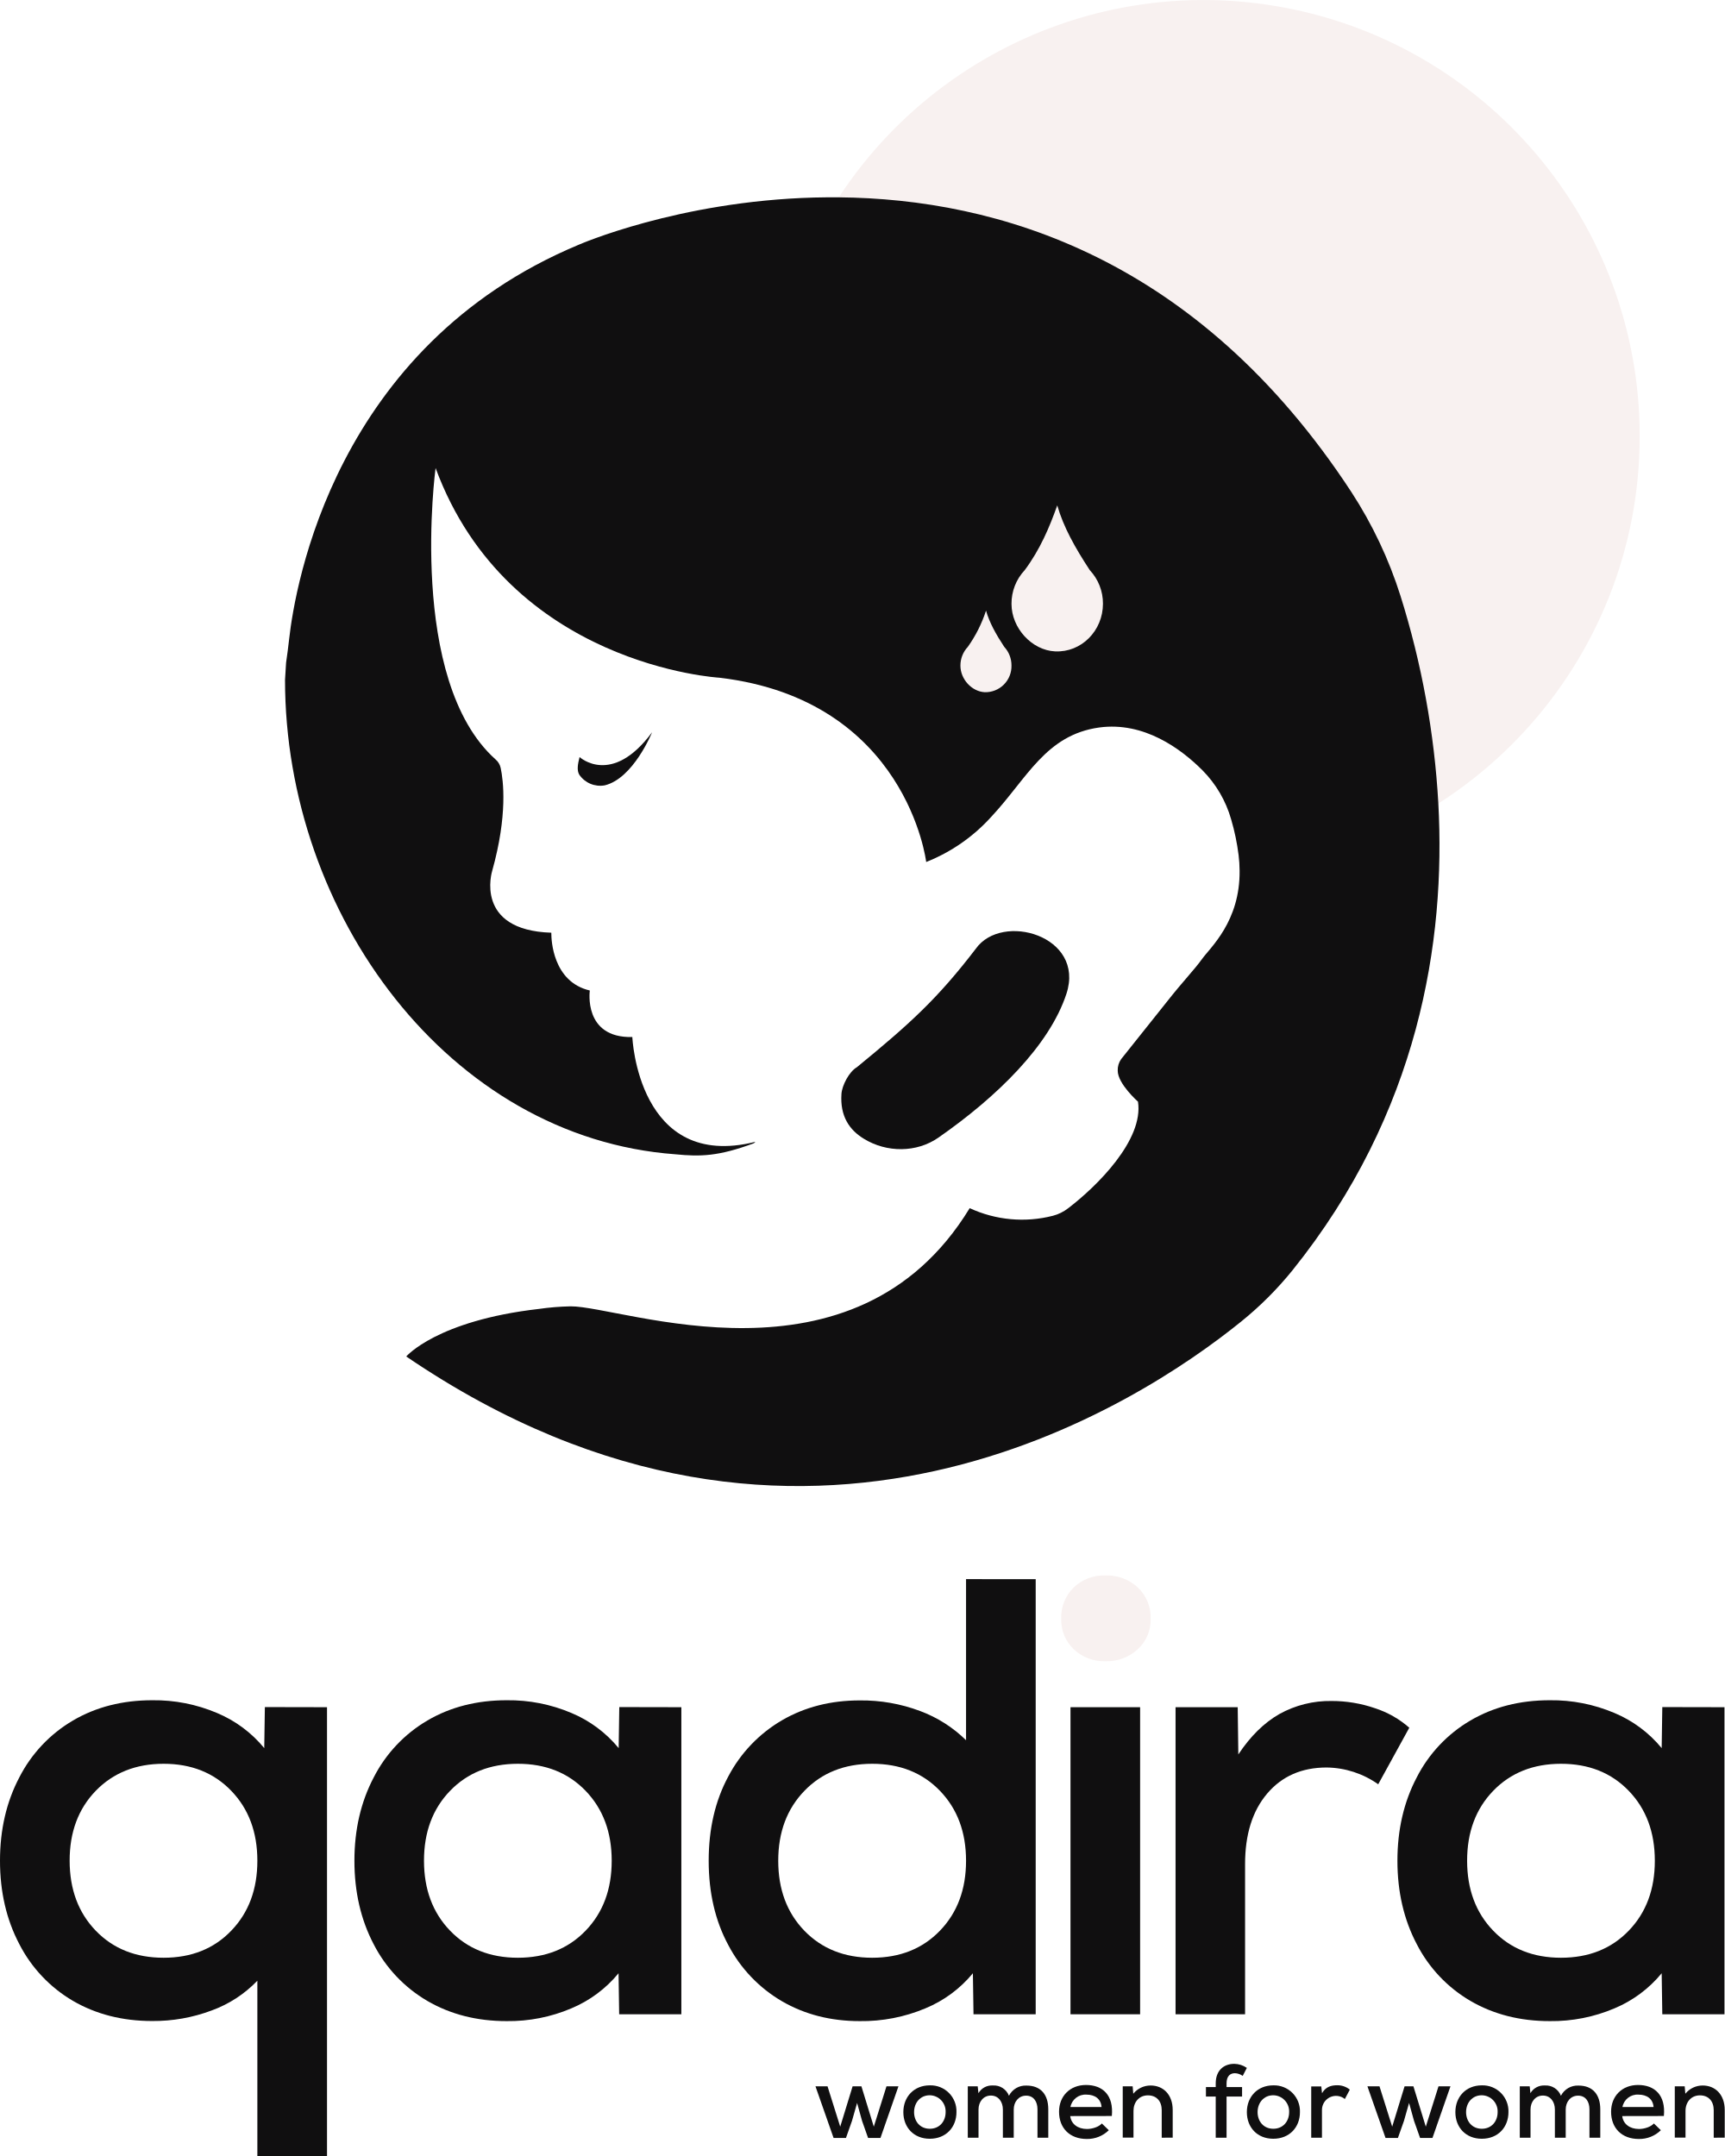
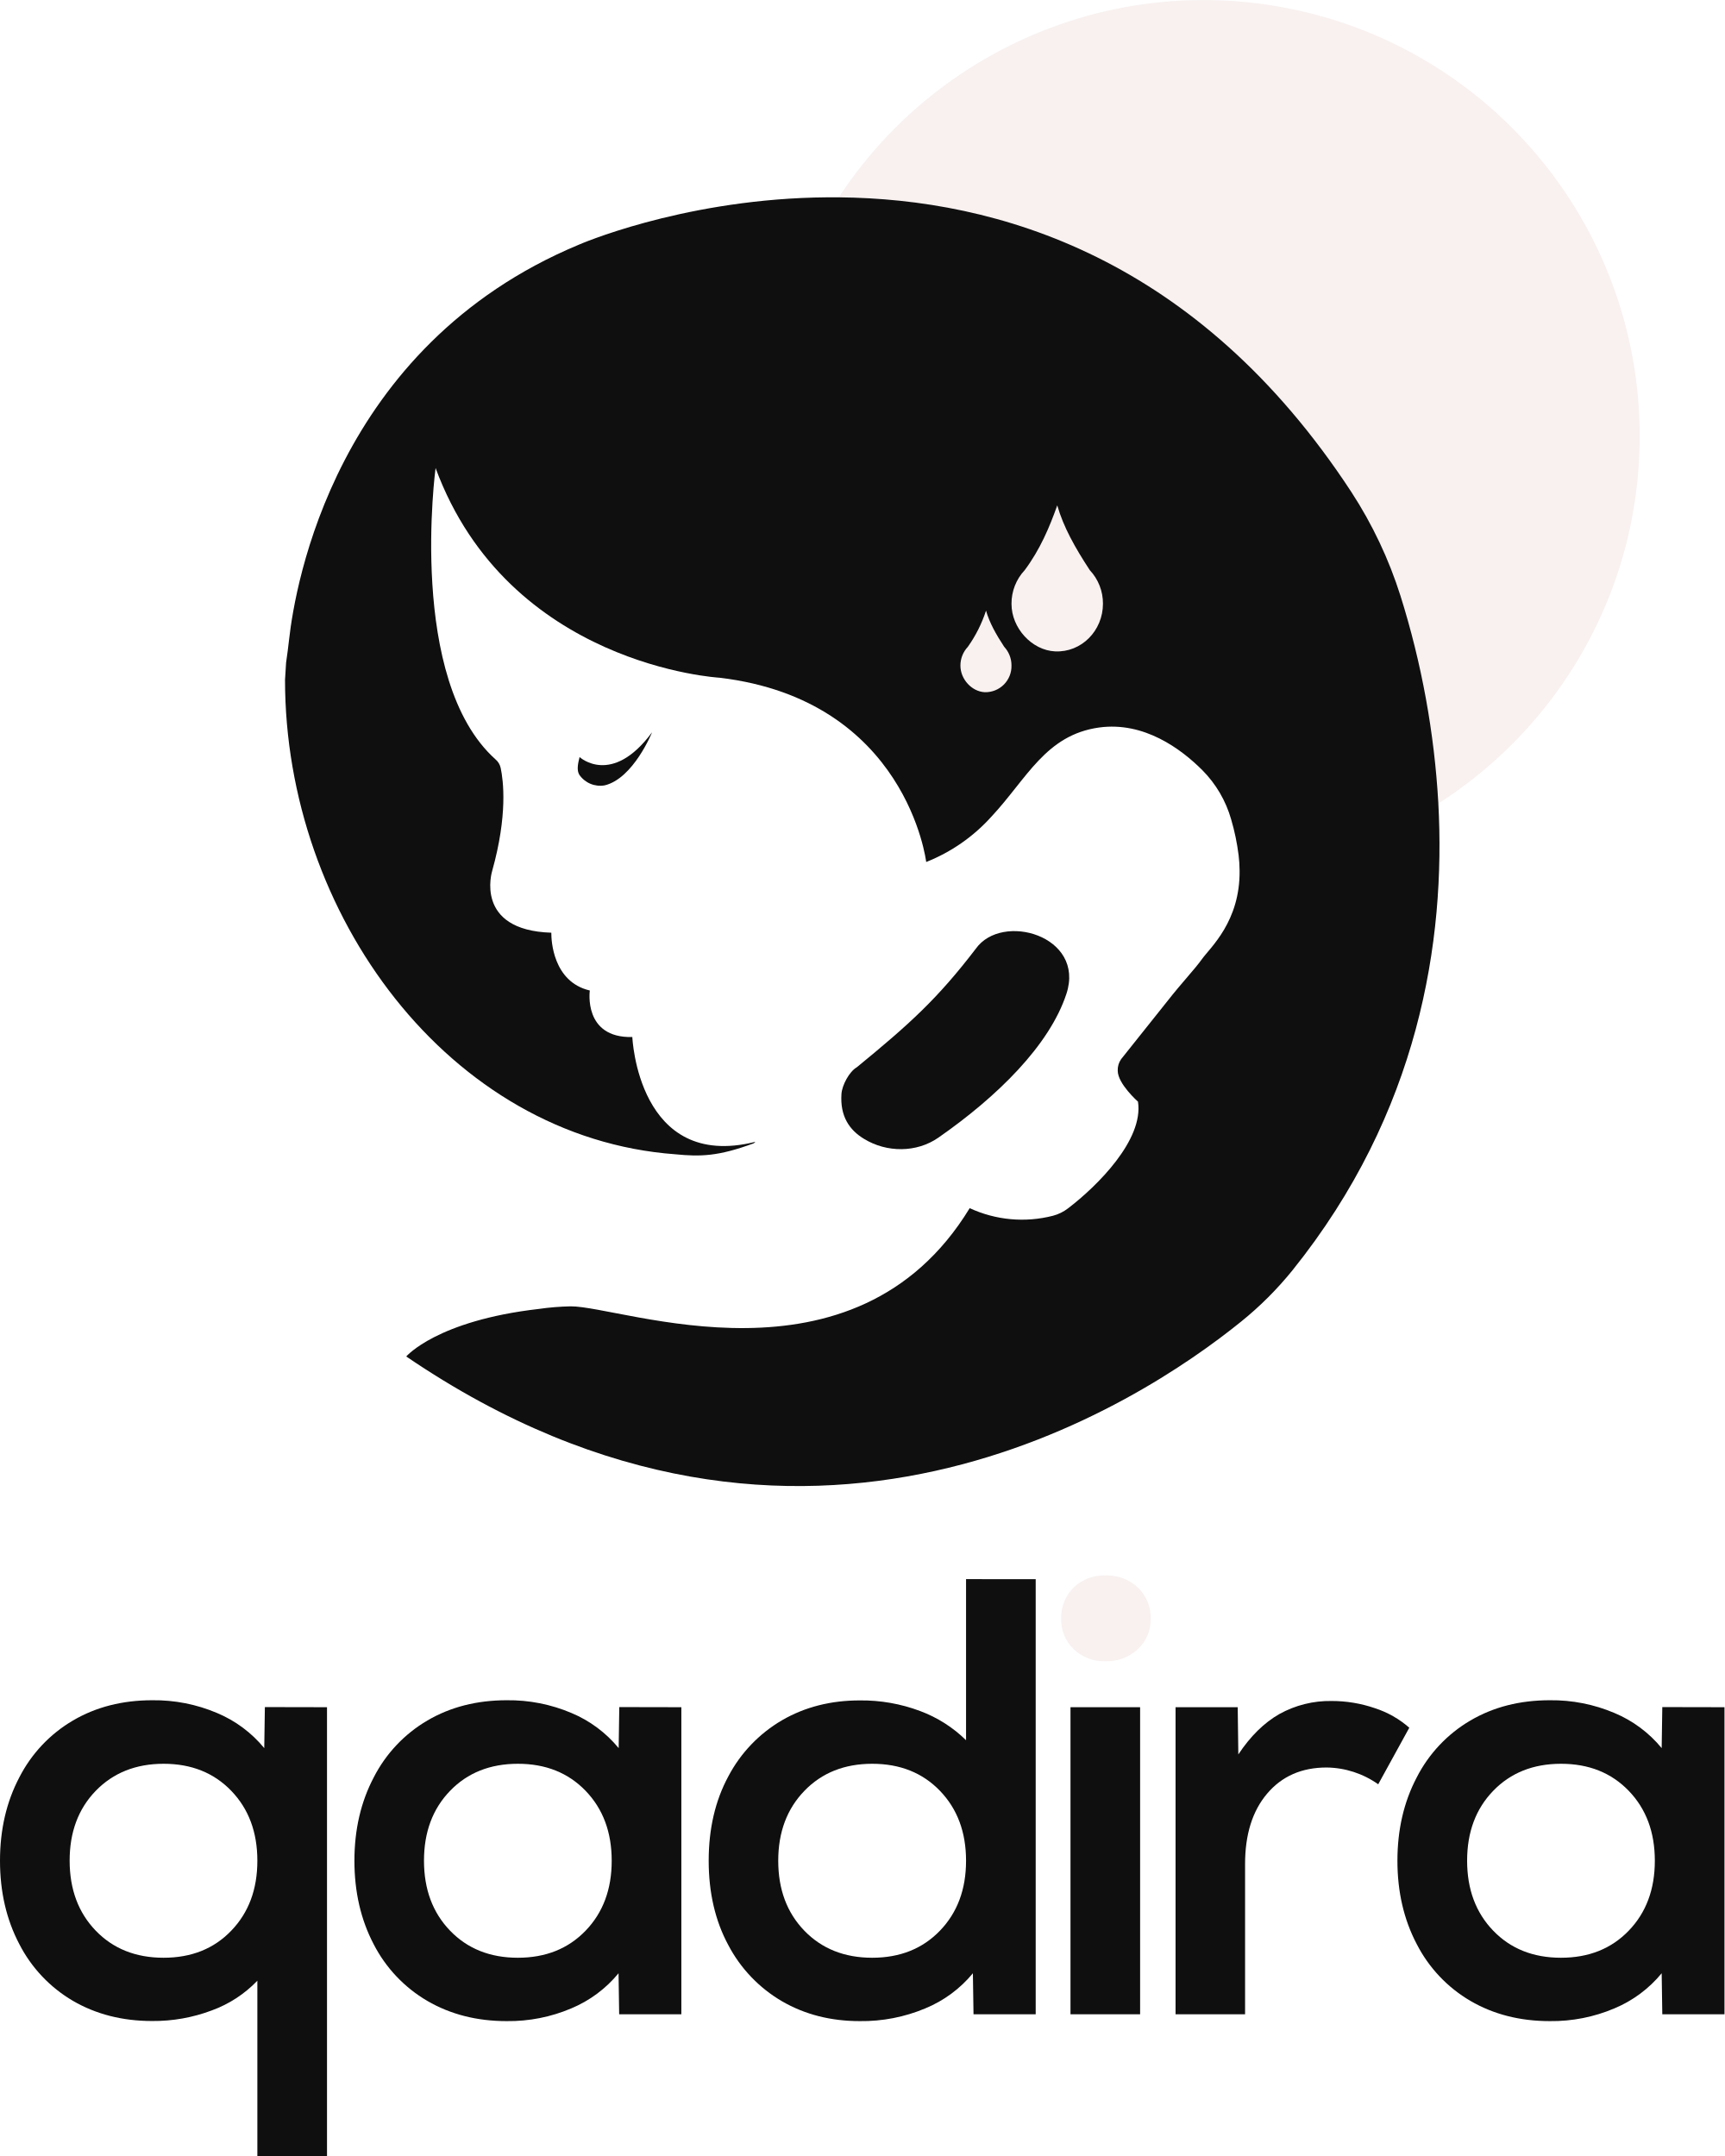
- <svg xmlns="http://www.w3.org/2000/svg" id="Layer_1" data-name="Layer 1" viewBox="0 0 695.82 870">
+ <svg xmlns="http://www.w3.org/2000/svg" id="Layer_1" data-name="Layer 1" viewBox="0 0 695.79 870">
  <defs>
    <style>.cls-1{fill:#f8f1f0;}.cls-2{fill:#100f10;}</style>
  </defs>
  <path class="cls-1" d="M661.58,175.88A175.78,175.78,0,0,1,500.11,351.22a53.59,53.59,0,0,0-.4-6.17,91.1,91.1,0,0,0-3-14.41,46,46,0,0,0-11.63-19.87c-8.63-8.63-23.55-19.68-41.61-17.22-21.63,3-29.11,20.58-43.52,36A175.91,175.91,0,1,1,661.58,175.88Z" />
  <path class="cls-2" d="M339.51,441.44c.23-3.52,3.13-9,6.19-10.77,21.47-17.59,32.53-27.62,48-47.81,10.52-14.92,44.25-5.29,36.59,18.13-6.83,20.86-28,41.6-51.69,58.09-8.79,6.11-20.82,6.08-29.95.5C342.69,456,338.9,450.4,339.51,441.44Z" />
  <path class="cls-2" d="M521.49,512.59a138.2,138.2,0,0,1-20.7,20.69c-40.56,32.83-176.6,123.23-336.88,14.09,0,0,12.31-14.45,53.48-19.18a104.06,104.06,0,0,1,12.86-1.05c20.88-.14,114.49,36.73,161-39.62a50.17,50.17,0,0,0,33.59,3.07,17,17,0,0,0,6.1-3c11.66-8.89,30.59-27.6,28.21-43.05,0,0-8.17-7.19-8.17-12.5a7.55,7.55,0,0,1,1.38-4.66L471,404c6.1-7.77,10.73-12.5,13.94-16.94,3.32-4.69,15.46-15.17,15.21-35.83a53.59,53.59,0,0,0-.4-6.17,91.1,91.1,0,0,0-3-14.41,46,46,0,0,0-11.63-19.87c-8.63-8.63-23.55-19.68-41.61-17.22-21.63,3-29.11,20.58-43.52,36a70.13,70.13,0,0,1-26.29,18.28s-7.76-65.33-83.35-74.36c0,0-85.13-4.73-114.6-84.62,0,0-11.55,85.59,24.2,117.59a6.14,6.14,0,0,1,2.06,3.43c1.08,5.06,2.89,19-3.43,41.57,0,0-7.48,23.94,23.87,24.92v.32c0,2.5.54,19.51,15.53,23,0,0-2.78,19.25,17.15,18.78,0,0,2.24,54.14,49.63,42.29a1.87,1.87,0,0,1-.72.62c-14.16,5.23-21.39,5.41-31.57,4.4C181.1,459.06,115,368.88,115,274.33l.43-6.93c.47-3.18.87-6.32,1.23-9.5,2.38-21.34,18.38-118,116.72-159.09,0,0,40.09-17.62,95.17-19.1,3.25-.08,6.53-.11,9.89-.08,63.86.58,144.79,24.13,206.8,118.9a171.53,171.53,0,0,1,19.83,41.93,343.4,343.4,0,0,1,15.27,83.75C583.35,379.72,572.59,449,521.49,512.59Z" />
  <path class="cls-2" d="M233.85,305.49s13,12,29.25-10c0,0-7.51,18.63-19.11,21.42a10.23,10.23,0,0,1-10.27-4.31C232.7,310.87,233.09,308.4,233.85,305.49Z" />
  <path class="cls-1" d="M439.71,230.07h0c-6-9.14-10.66-17.49-13.13-26.14-3.08,8.68-6.88,17.75-13.13,26.14h0a19.66,19.66,0,0,0-5.33,13.62c0,9.78,8.22,18.71,17.58,19.16,10.58.51,19.32-8.3,19.32-19.25A19.65,19.65,0,0,0,439.71,230.07Z" />
  <path class="cls-1" d="M405.17,261h0c-3.36-5.11-5.95-9.77-7.33-14.6a54.06,54.06,0,0,1-7.33,14.6h0a11,11,0,0,0-3,7.61c0,5.47,4.59,10.46,9.82,10.71a10.51,10.51,0,0,0,10.78-10.76A11,11,0,0,0,405.17,261Z" />
  <path class="cls-2" d="M131.94,688.9V870h-28.1V799.27a48.45,48.45,0,0,1-18.43,12,66.63,66.63,0,0,1-24,4.26q-18,0-32-8.15A56.25,56.25,0,0,1,7.78,784.47Q0,769.67,0,750.86t7.78-33.61a56.25,56.25,0,0,1,21.69-23q13.92-8.16,32-8.16a64.69,64.69,0,0,1,26.09,5.14,49.24,49.24,0,0,1,19.06,14.18l.25-16.56ZM93.31,779.08q10.53-10.92,10.53-28.22T93.31,722.64Q82.78,711.72,66,711.73T38.63,722.64q-10.55,10.9-10.53,28.22t10.53,28.22Q49.16,790,66,790T93.31,779.08Z" />
  <path class="cls-2" d="M274.91,688.9V812.81H249.82l-.25-16.55a49.22,49.22,0,0,1-19.06,14.17,64.52,64.52,0,0,1-26.09,5.14q-18,0-32-8.15a56.25,56.25,0,0,1-21.69-22.95Q143,769.67,143,750.86t7.78-33.61a56.25,56.25,0,0,1,21.69-23q13.92-8.16,32-8.16a64.69,64.69,0,0,1,26.09,5.14,49.24,49.24,0,0,1,19.06,14.18l.25-16.56Zm-38.63,90.18q10.53-10.92,10.53-28.22t-10.53-28.22q-10.53-10.92-27.34-10.91T181.6,722.64q-10.54,10.9-10.53,28.22t10.53,28.22Q192.13,790,208.94,790T236.28,779.08Z" />
  <path class="cls-2" d="M417.88,637.23V812.81H392.79l-.25-16.55a49.09,49.09,0,0,1-19.19,14.17,66,66,0,0,1-26.46,5.14q-17.55,0-31.35-8a56.76,56.76,0,0,1-21.7-22.71q-7.9-14.67-7.9-34t7.9-34a56.8,56.8,0,0,1,21.7-22.7q13.79-8,31.35-8a67,67,0,0,1,24.33,4.27,52.53,52.53,0,0,1,18.56,11.79v-65ZM379.25,779.08q10.53-10.92,10.53-28.22t-10.53-28.22q-10.53-10.92-27.34-10.91t-27.34,10.91Q314,733.55,314,750.86t10.53,28.22Q335.1,790,351.91,790T379.25,779.08Z" />
  <path class="cls-1" d="M433.17,665.45a16.3,16.3,0,0,1-5-12.16,16.92,16.92,0,0,1,5-12.67,17.59,17.59,0,0,1,12.8-4.89,18.32,18.32,0,0,1,13.16,4.89,16.68,16.68,0,0,1,5.14,12.67,16.08,16.08,0,0,1-5.14,12.16A18.32,18.32,0,0,1,446,670.34,17.59,17.59,0,0,1,433.17,665.45Z" />
  <rect class="cls-2" x="431.92" y="688.9" width="28.09" height="123.91" />
  <path class="cls-2" d="M554.7,689.28a39.54,39.54,0,0,1,13.92,7.9L556.08,720a36.78,36.78,0,0,0-20.82-6.77q-15.06,0-24,10.54t-8.9,28.59v60.45H474.31V688.9h25.08l.25,19.06q7.28-11,16.55-16.3a42,42,0,0,1,21.07-5.27A53.48,53.48,0,0,1,554.7,689.28Z" />
  <path class="cls-2" d="M695.79,688.9V812.81H670.7l-.25-16.55a49.22,49.22,0,0,1-19.06,14.17,64.52,64.52,0,0,1-26.09,5.14q-18,0-32-8.15a56.25,56.25,0,0,1-21.69-22.95q-7.78-14.81-7.78-33.61t7.78-33.61a56.25,56.25,0,0,1,21.69-23q13.92-8.16,32-8.16a64.69,64.69,0,0,1,26.09,5.14,49.24,49.24,0,0,1,19.06,14.18l.25-16.56Zm-38.63,90.18q10.53-10.92,10.53-28.22t-10.53-28.22q-10.53-10.92-27.34-10.91t-27.34,10.91q-10.54,10.9-10.53,28.22t10.53,28.22Q613,790,629.82,790T657.16,779.08Z" />
-   <path class="cls-2" d="M347.56,841.87l5,16.3,5.12-16.3h4.83l-7.26,20.84h-5l-2.43-6.89-2-7.23-2.06,7.23-2.43,6.89h-5l-7.31-20.84h4.87l5.12,16.3,5-16.3Z" />
-   <path class="cls-2" d="M385.91,852.29c0,6.13-4.25,10.75-10.76,10.75s-10.67-4.62-10.67-10.75,4.25-10.8,10.67-10.8A10.43,10.43,0,0,1,385.91,852.29Zm-17.1,0c0,3.7,2.39,6.72,6.34,6.72s6.39-3,6.39-6.72a6.51,6.51,0,0,0-6.39-6.8C371.2,845.49,368.81,848.64,368.81,852.29Z" />
-   <path class="cls-2" d="M404.64,862.62V851.24c0-3.07-1.77-5.63-4.83-5.63s-5,2.56-5,5.63v11.38h-4.33V841.87h4l.3,2.78a6.27,6.27,0,0,1,5.79-3.11,6.53,6.53,0,0,1,6.52,4.15,7.55,7.55,0,0,1,7.09-4.11c5.72,0,8.78,3.61,8.78,9.58v11.46h-4.36V851.16c0-3.07-1.52-5.51-4.58-5.51s-5,2.52-5,5.59v11.38Z" />
-   <path class="cls-2" d="M431.81,853.89c.38,3.15,3,5.21,6.76,5.21,2.1,0,4.75-.8,6-2.23l2.81,2.73a12.36,12.36,0,0,1-8.9,3.53c-6.81,0-11.18-4.33-11.18-11,0-6.3,4.42-10.79,10.88-10.79,6.68,0,11.22,4.07,10.42,12.52Zm12.64-3.66c-.25-3.27-2.64-5-6.13-5a6.17,6.17,0,0,0-6.43,5Z" />
-   <path class="cls-2" d="M468.73,862.62V851.53c0-3.57-2-6-5.59-6s-5.8,2.81-5.8,6.22v10.83H453V841.87h4l.25,3a9,9,0,0,1,7-3.32c5,0,8.91,3.57,8.91,9.91v11.13Z" />
-   <path class="cls-2" d="M490.52,862.62V846h-3.95v-3.82h3.95v-1.52c0-5.16,3.24-7.85,7.48-7.85a9.1,9.1,0,0,1,5.08,1.64l-1.68,3.23a5.63,5.63,0,0,0-3.15-1.09c-2,0-3.36,1.3-3.36,4.07v1.52h6.26V846h-6.26v16.63Z" />
-   <path class="cls-2" d="M524.5,852.29c0,6.13-4.24,10.75-10.75,10.75s-10.67-4.62-10.67-10.75,4.24-10.8,10.67-10.8A10.42,10.42,0,0,1,524.5,852.29Zm-17.09,0c0,3.7,2.39,6.72,6.34,6.72s6.39-3,6.39-6.72a6.51,6.51,0,0,0-6.39-6.8C509.8,845.49,507.41,848.64,507.41,852.29Z" />
-   <path class="cls-2" d="M533.11,841.92l.3,2.73c1.51-2.65,3.86-3.2,6.09-3.2a7.93,7.93,0,0,1,5.12,1.77l-2,3.78a5.67,5.67,0,0,0-9.24,4.41v11.21h-4.33v-20.7Z" />
-   <path class="cls-2" d="M570.28,841.87l5,16.3,5.13-16.3h4.83l-7.27,20.84h-5l-2.44-6.89-2-7.23-2.06,7.23-2.44,6.89h-5l-7.31-20.84h4.87l5.13,16.3,5-16.3Z" />
-   <path class="cls-2" d="M608.63,852.29c0,6.13-4.24,10.75-10.75,10.75s-10.67-4.62-10.67-10.75,4.24-10.8,10.67-10.8A10.43,10.43,0,0,1,608.63,852.29Zm-17.1,0c0,3.7,2.4,6.72,6.35,6.72s6.38-3,6.38-6.72a6.5,6.5,0,0,0-6.38-6.8C593.93,845.49,591.53,848.64,591.53,852.29Z" />
-   <path class="cls-2" d="M627.36,862.62V851.24c0-3.07-1.76-5.63-4.83-5.63s-5,2.56-5,5.63v11.38H613.2V841.87h4l.29,2.78a6.29,6.29,0,0,1,5.8-3.11,6.53,6.53,0,0,1,6.51,4.15,7.56,7.56,0,0,1,7.1-4.11c5.71,0,8.78,3.61,8.78,9.58v11.46h-4.37V851.16c0-3.07-1.51-5.51-4.58-5.51s-5,2.52-5,5.59v11.38Z" />
-   <path class="cls-2" d="M654.53,853.89c.38,3.15,3,5.21,6.77,5.21,2.1,0,4.74-.8,6-2.23l2.82,2.73a12.39,12.39,0,0,1-8.91,3.53c-6.8,0-11.17-4.33-11.17-11,0-6.3,4.41-10.79,10.88-10.79,6.68,0,11.21,4.07,10.42,12.52Zm12.65-3.66c-.26-3.27-2.65-5-6.14-5a6.15,6.15,0,0,0-6.42,5Z" />
-   <path class="cls-2" d="M691.45,862.62V851.53c0-3.57-2-6-5.58-6s-5.8,2.81-5.8,6.22v10.83h-4.33V841.87h4l.25,3a9,9,0,0,1,7-3.32c5,0,8.9,3.57,8.9,9.91v11.13Z" />
</svg>
